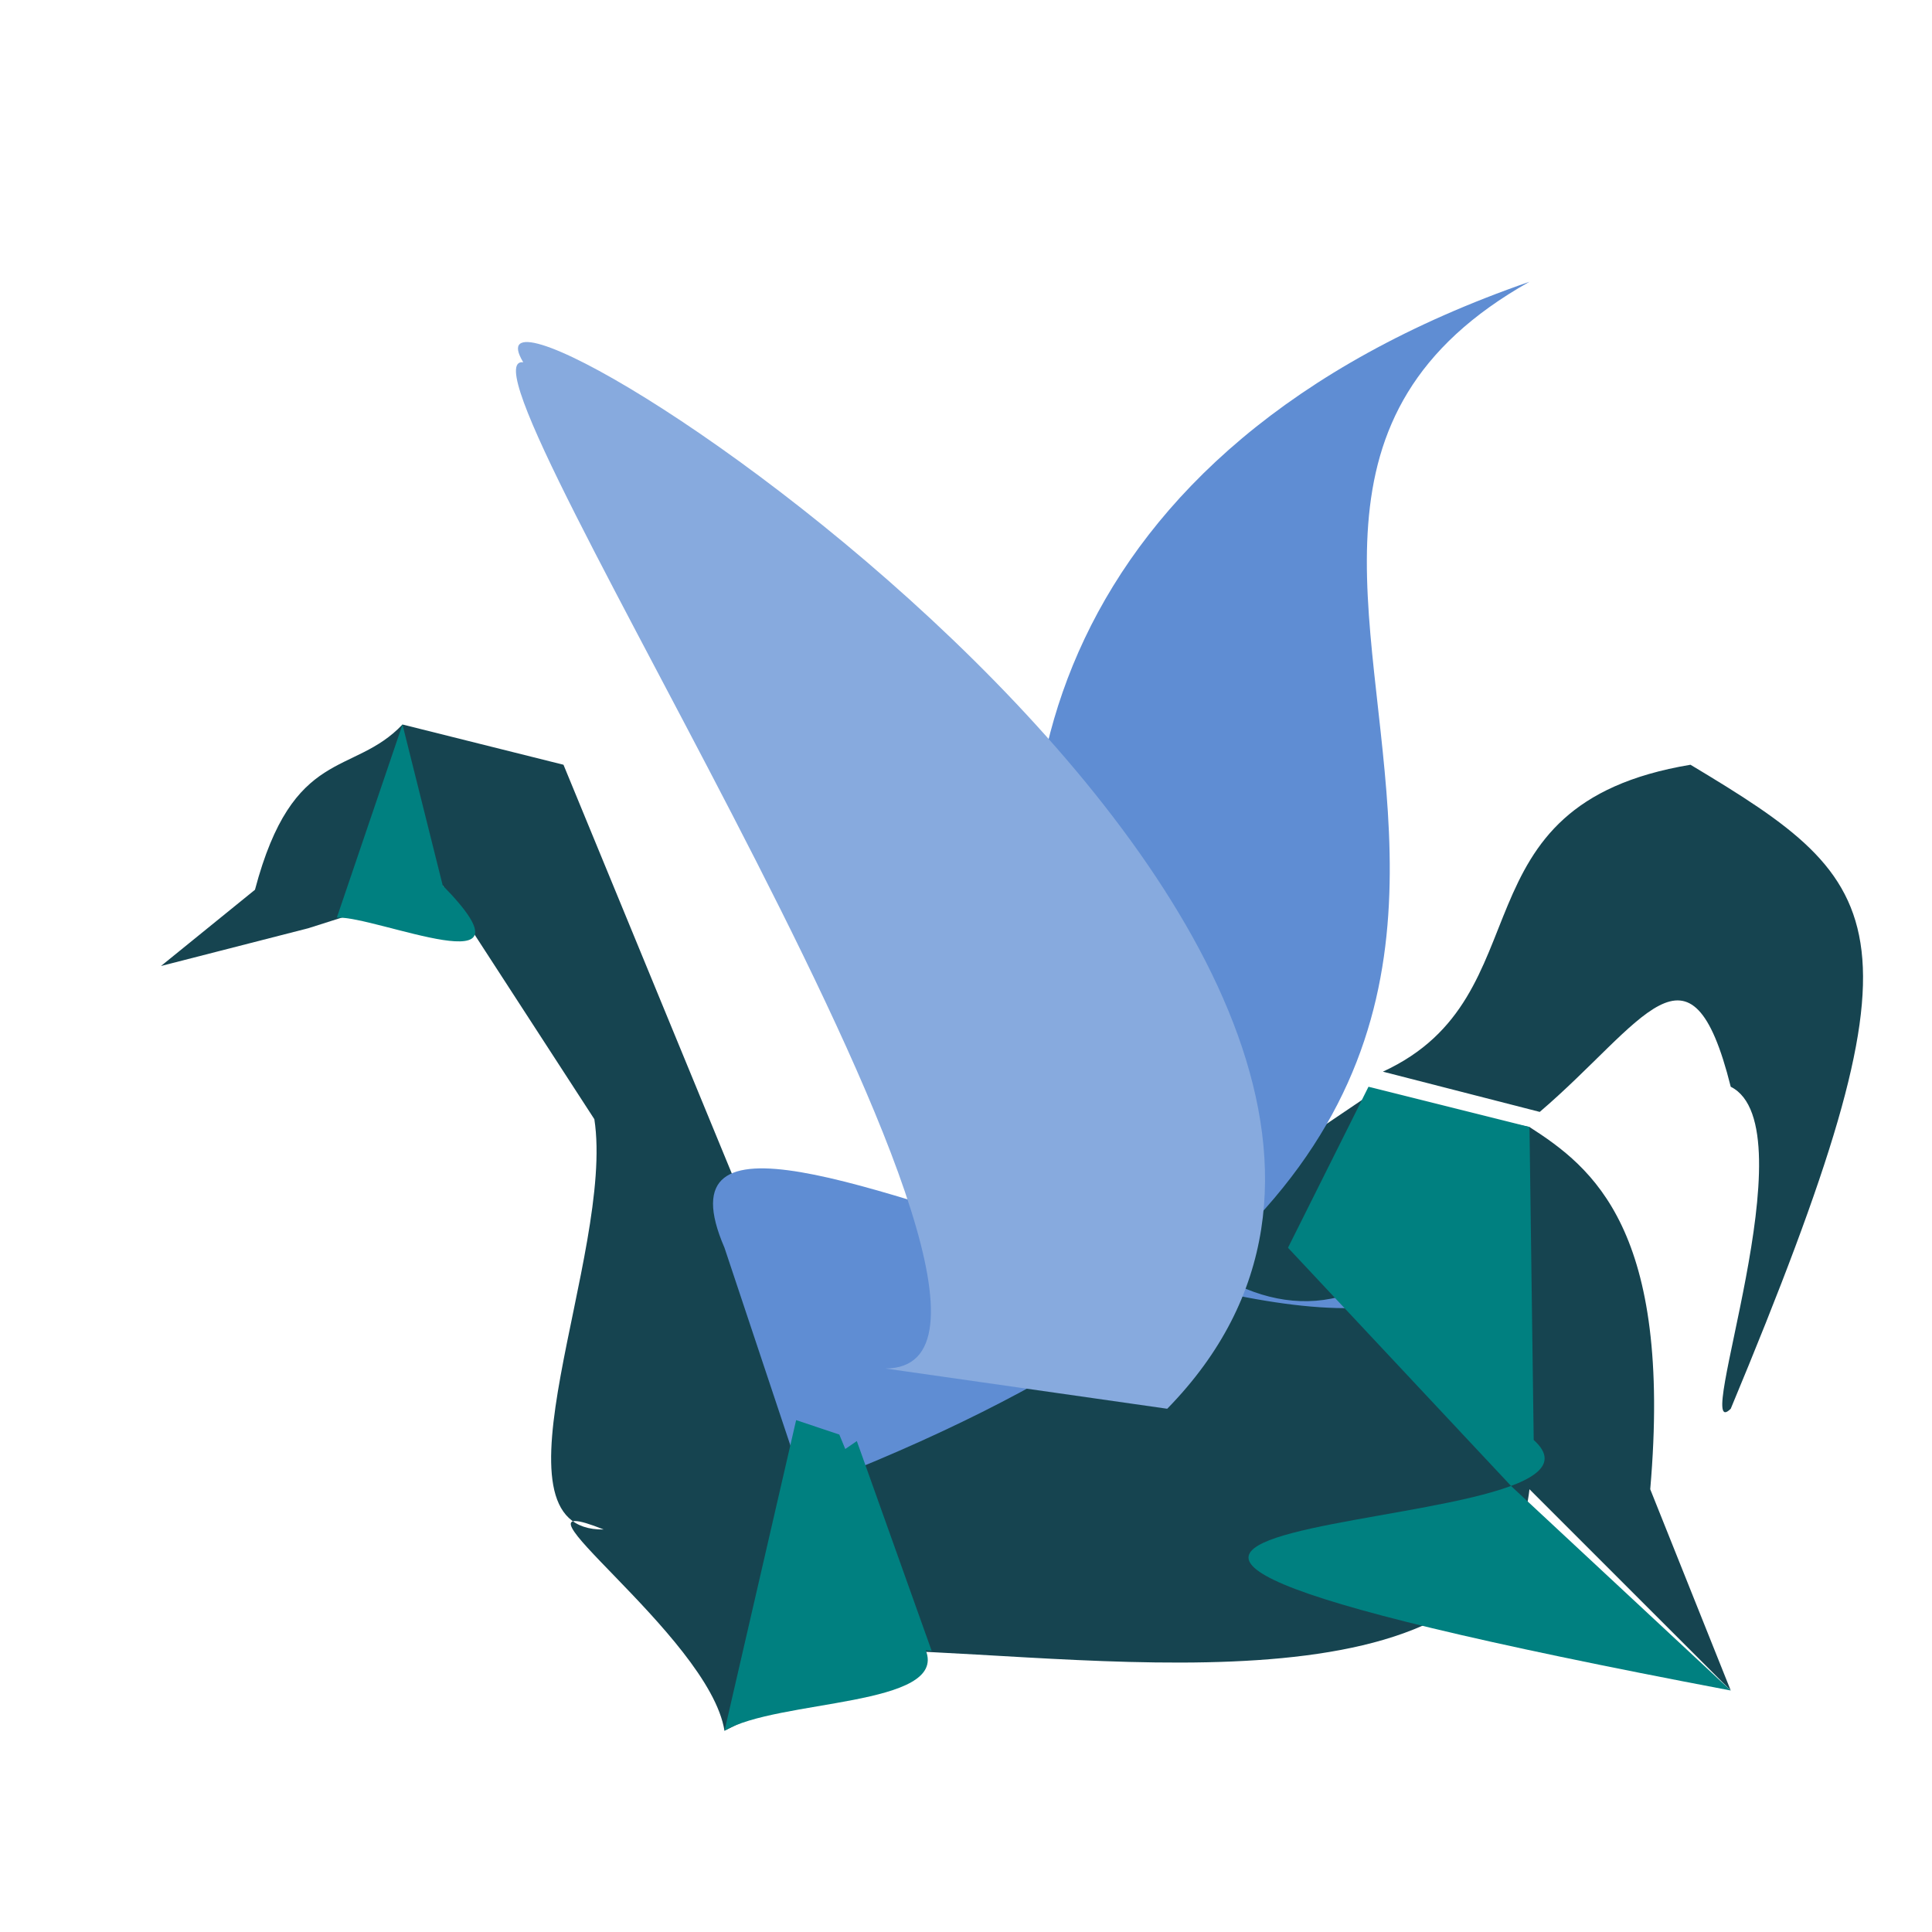
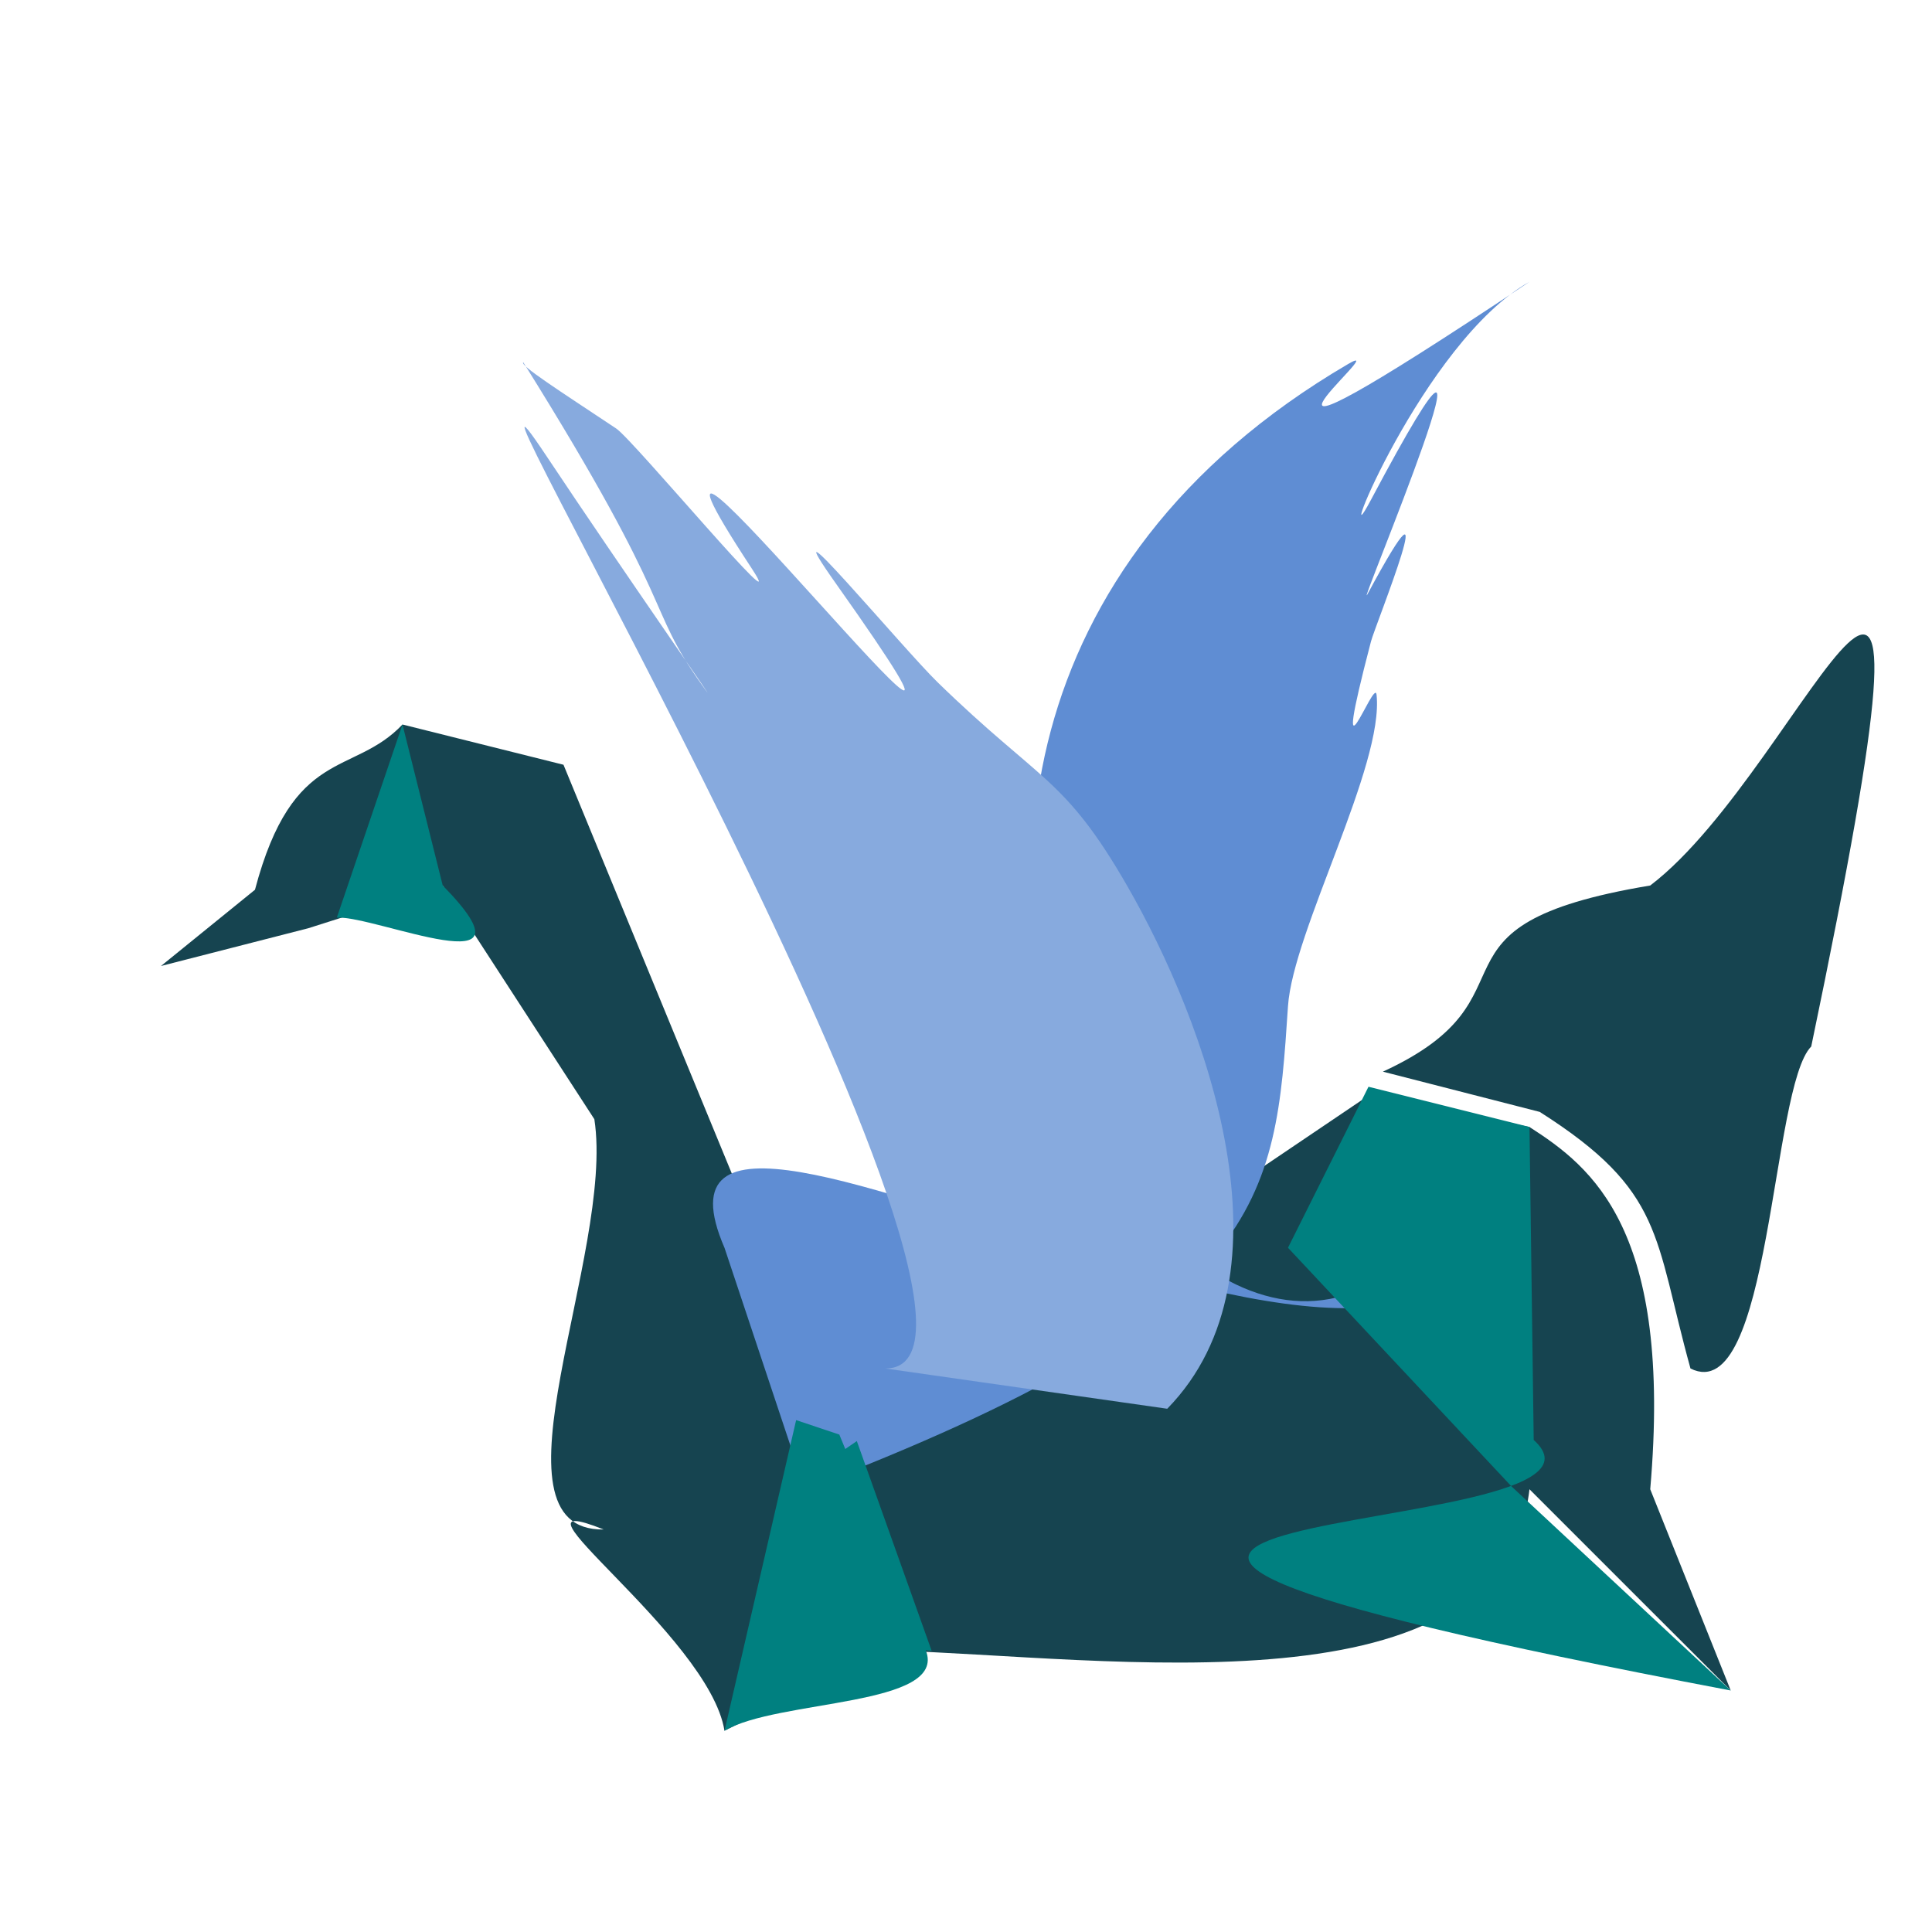
<svg xmlns="http://www.w3.org/2000/svg" width="48" height="48" id="svg5453" version="1.1">
  <defs id="defs5455" />
  <g id="layer1" transform="translate(-384.5714,-499.798)">
-     <path style="fill:#164450;fill-opacity:1;fill-rule:evenodd;stroke:none" d="m 427.571,534.798 c 5,-12 4,-13 -1,-16 -6,1 -3.549,5.742 -7.642,7.625 l 3.897,1 c 2.582,-2.208 3.745,-4.625 4.745,-0.625 2,1 -1,9 0,8 z m -33,-17 c -1.23,1.297 -2.719,0.531 -3.665,4.106 l -2.335,1.894 3.659,-0.938 3.341,-1.062 3.767,5.806 c 0.514,3.345 -2.826,10.241 0.233,10.194 -2.849,-1.138 2.618,2.613 3,5 l 4,-2 c 5.597,0.16 15.333,1.695 16,-4 l 5,5 -2,-5 c 0.559,-6.453 -1.439,-7.997 -3,-9 l -3.94,-0.821 -13.06,8.821 -7,-17 z" id="path4168" />
-     <path style="fill:#5f8dd3;fill-opacity:1;fill-rule:evenodd;stroke:none" d="m 402.571,530.798 2,6 c 26.28,-10.042 6.409,-23.481 18,-30 -23.885,8.274 -6.823,35.88 -1,21 1.855,11.845 -22.146,-4.284 -19,3 z" id="path4170" />
+     <path style="fill:#164450;fill-opacity:1;fill-rule:evenodd;stroke:none" d="m 429.571,525.798 c 3.836,-18.401 -0.086,-6.971 -4,-4 -6,1 -2.549,2.742 -6.642,4.625 l 3.897,1 c 3.104,1.971 2.834,3.089 3.745,6.375 2,1 2,-7 3,-8 z m -35,-8 c -1.23,1.297 -2.719,0.531 -3.665,4.106 l -2.335,1.894 3.659,-0.938 3.341,-1.062 3.767,5.806 c 0.514,3.345 -2.826,10.241 0.233,10.194 -2.849,-1.138 2.618,2.613 3,5 l 4,-2 c 5.597,0.16 15.333,1.695 16,-4 l 5,5 -2,-5 c 0.559,-6.453 -1.439,-7.997 -3,-9 l -3.94,-0.821 -13.06,8.821 -7,-17 z" id="path4168" />
+     <path style="fill:#5f8dd3;fill-opacity:1;fill-rule:evenodd;stroke:none" d="m 402.571,530.798 2,6 c 11.52,-4.402 11.679,-7.161 12,-12 0.124,-1.864 2.394,-5.992 2.2,-7.743 -0.05,-0.447 -1.2,2.743 -0.137,-1.324 0.101,-0.387 1.937,-4.933 -0.084,-1.178 -0.381,0.708 4.021,-9.755 0.078,-2.328 -0.988,1.862 1.296,-3.938 3.943,-5.426 -9,6 -3.199,1.279 -4.506,2.043 -17.003,9.953 -1.902,32.775 3.506,18.957 1.855,11.845 -22.146,-4.284 -19,3 z" id="path4170" />
    <path style="fill:#008080;fill-opacity:1;fill-rule:evenodd;stroke:none" d="m 394.571,517.798 -1.631,4.798 c 0.972,-0.051 5.175,1.797 2.631,-0.798 z" id="path4174" />
    <path style="fill:#008080;fill-opacity:1;fill-rule:evenodd;stroke:none" d="m 404.351,535.081 -1.779,7.717 c 1.313,-0.785 5.554,-0.593 5,-2 l 0.146,0.014 -1.859,-5.211 -0.287,0.197 -0.148,-0.359 z" id="path4176" />
-     <path style="fill:#87aade;fill-opacity:1;fill-rule:evenodd;stroke:none" d="m 397.571,508.798 c -2.31,-3.805 26.855,14.9 16,26 l -7,-1 0,0 c 5.514,-0.023 -11.077,-25.245 -9,-25 z" id="path4180" />
+     <path style="fill:#87aade;fill-opacity:1;fill-rule:evenodd;stroke:none" d="m 397.571,508.798 c -0.081,0.081 0.841,0.67 2.311,1.647 0.423,0.281 4.411,5.068 3.369,3.481 -4.68,-7.129 8.252,9.078 2.106,0.395 -1.786,-2.523 1.655,1.597 2.507,2.426 2.546,2.479 3.15,2.348 4.707,5.051 1.953,3.39 4.28,9.646 1,13 l -7,-1 0,0 c 4.442,-0.019 -12.21,-28.367 -8.394,-22.627 1.83,2.752 4.611,6.732 3.84,5.652 -1.446,-2.025 -0.536,-1.769 -4.446,-8.025 z" id="path4180" />
    <path style="fill:#008080;fill-opacity:1;fill-rule:evenodd;stroke:none" d="m 418.571,526.798 -2,4 5.549,5.925 5.451,5.075 c -25.508,-4.839 -1.882,-3.528 -4.895,-6.224 l -0.105,-7.776 z" id="path4191" />
  </g>
</svg>
